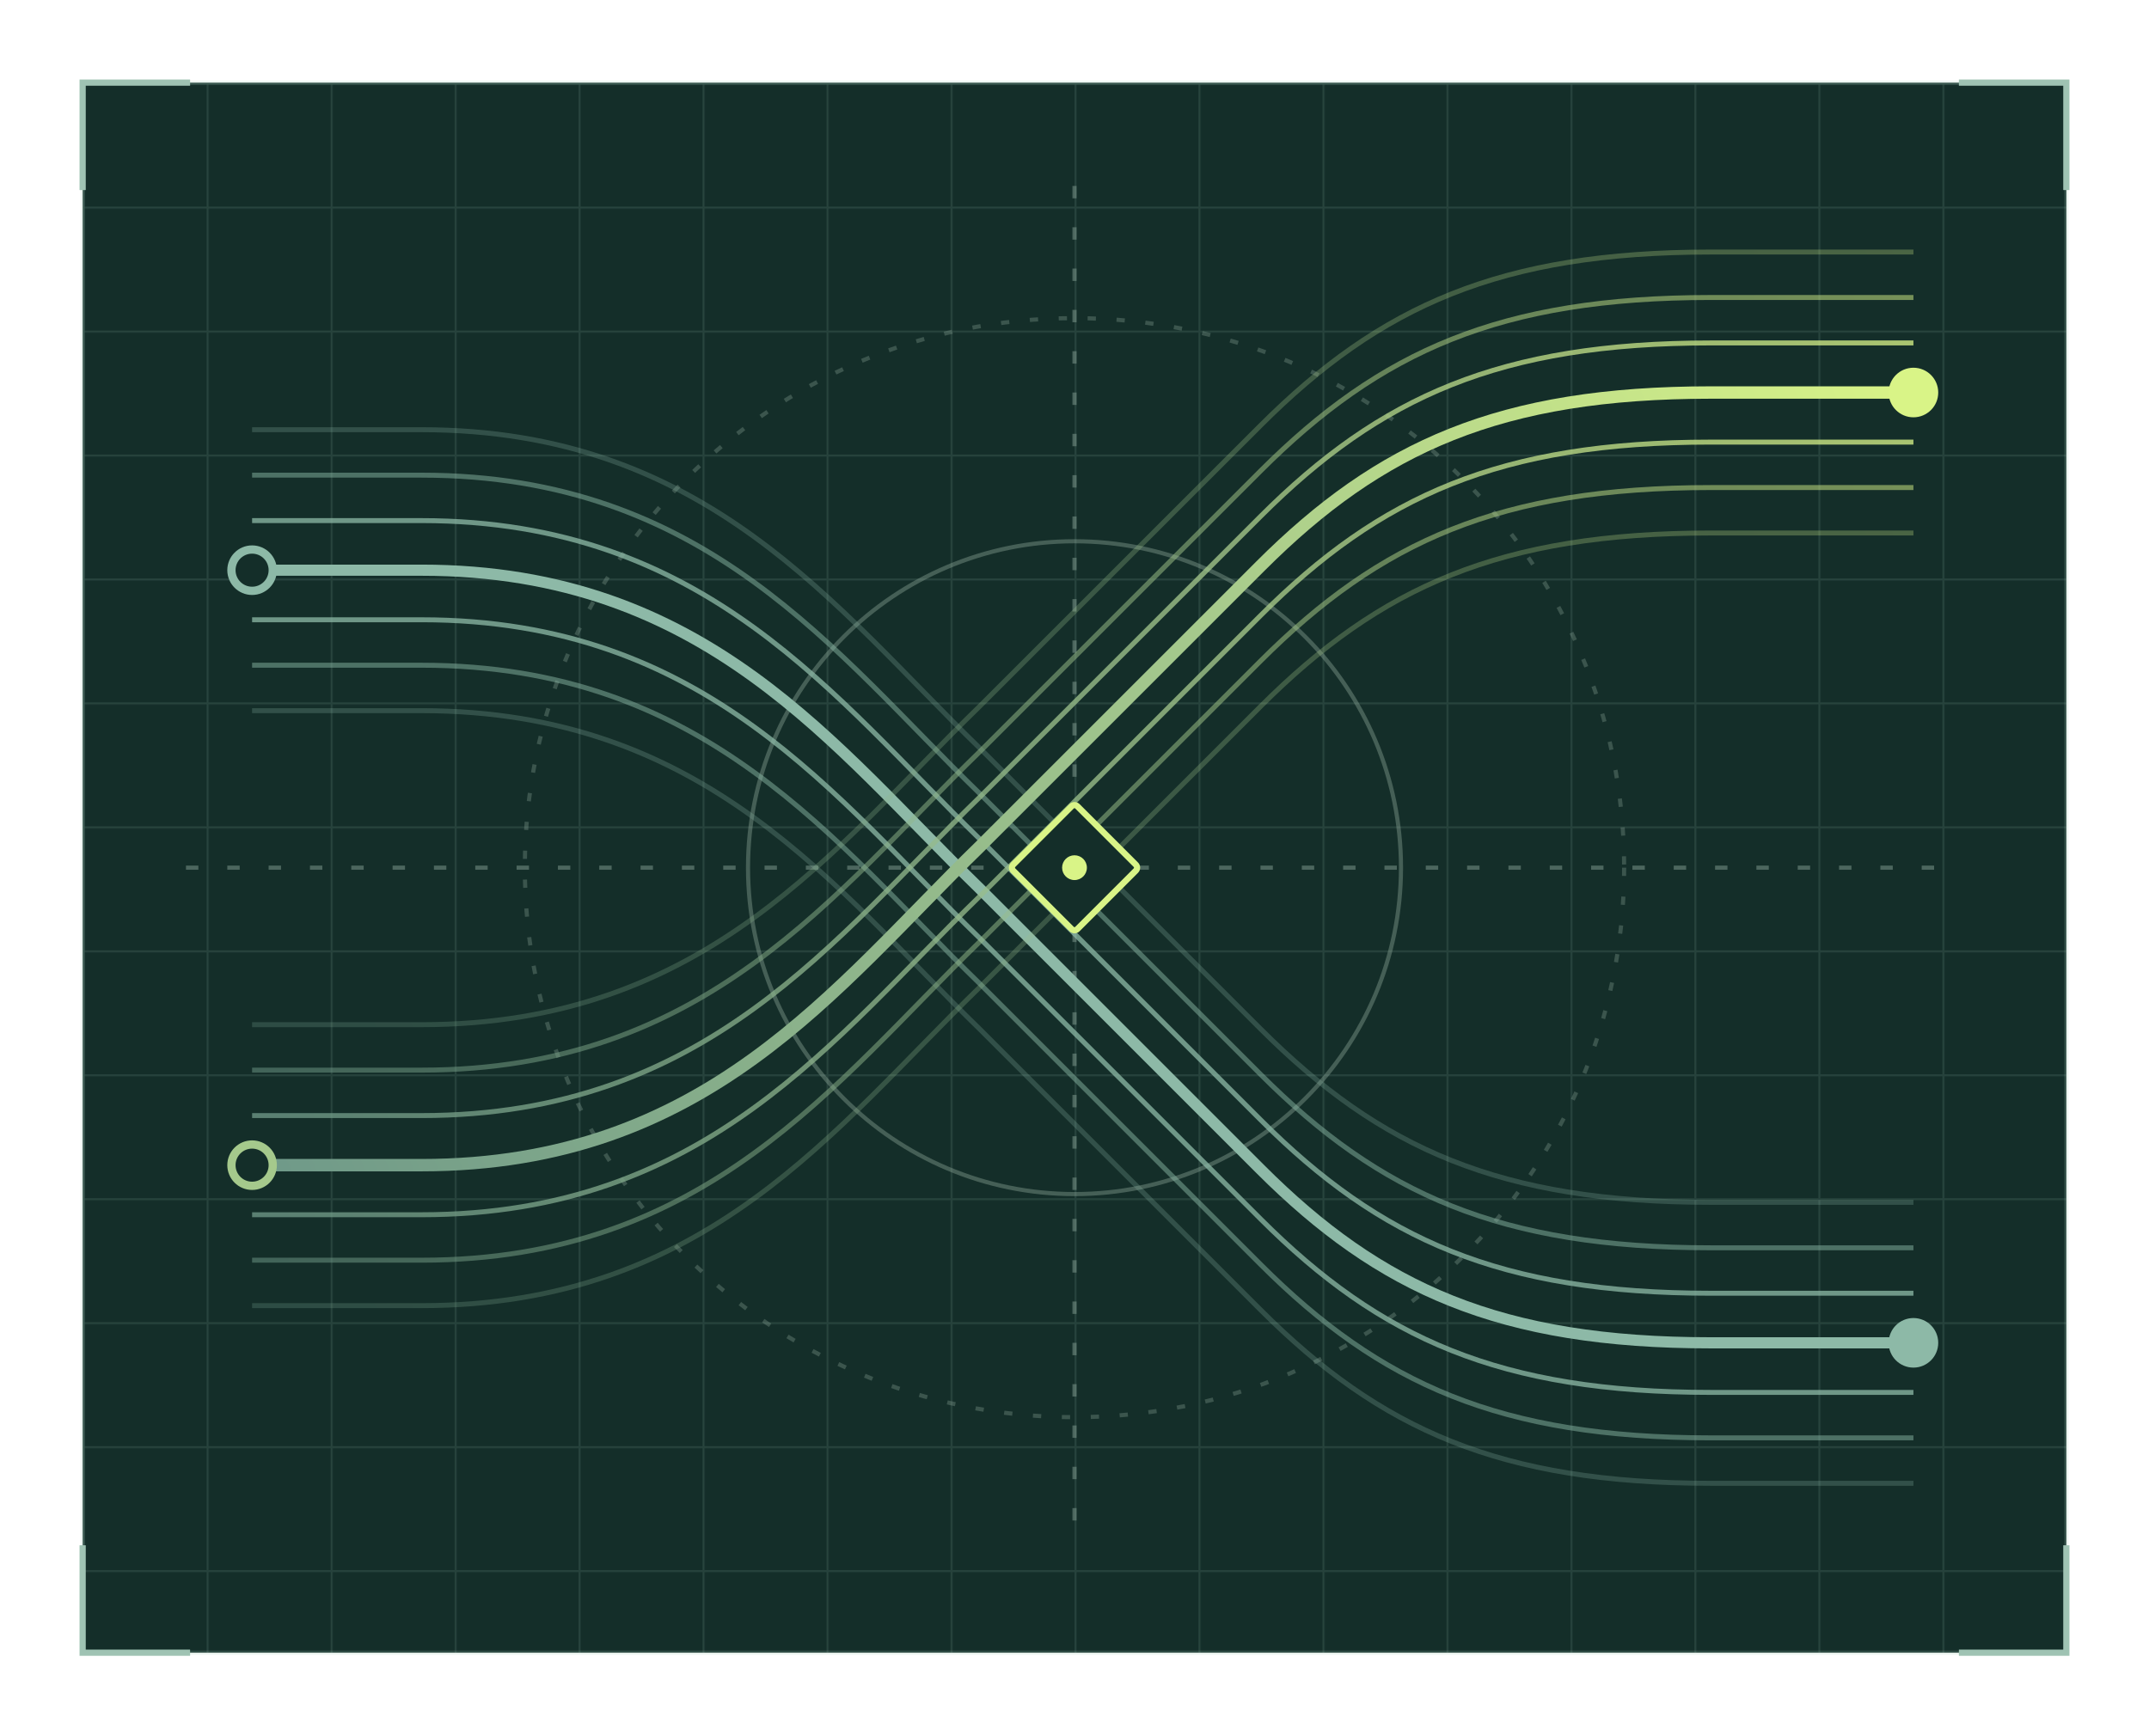
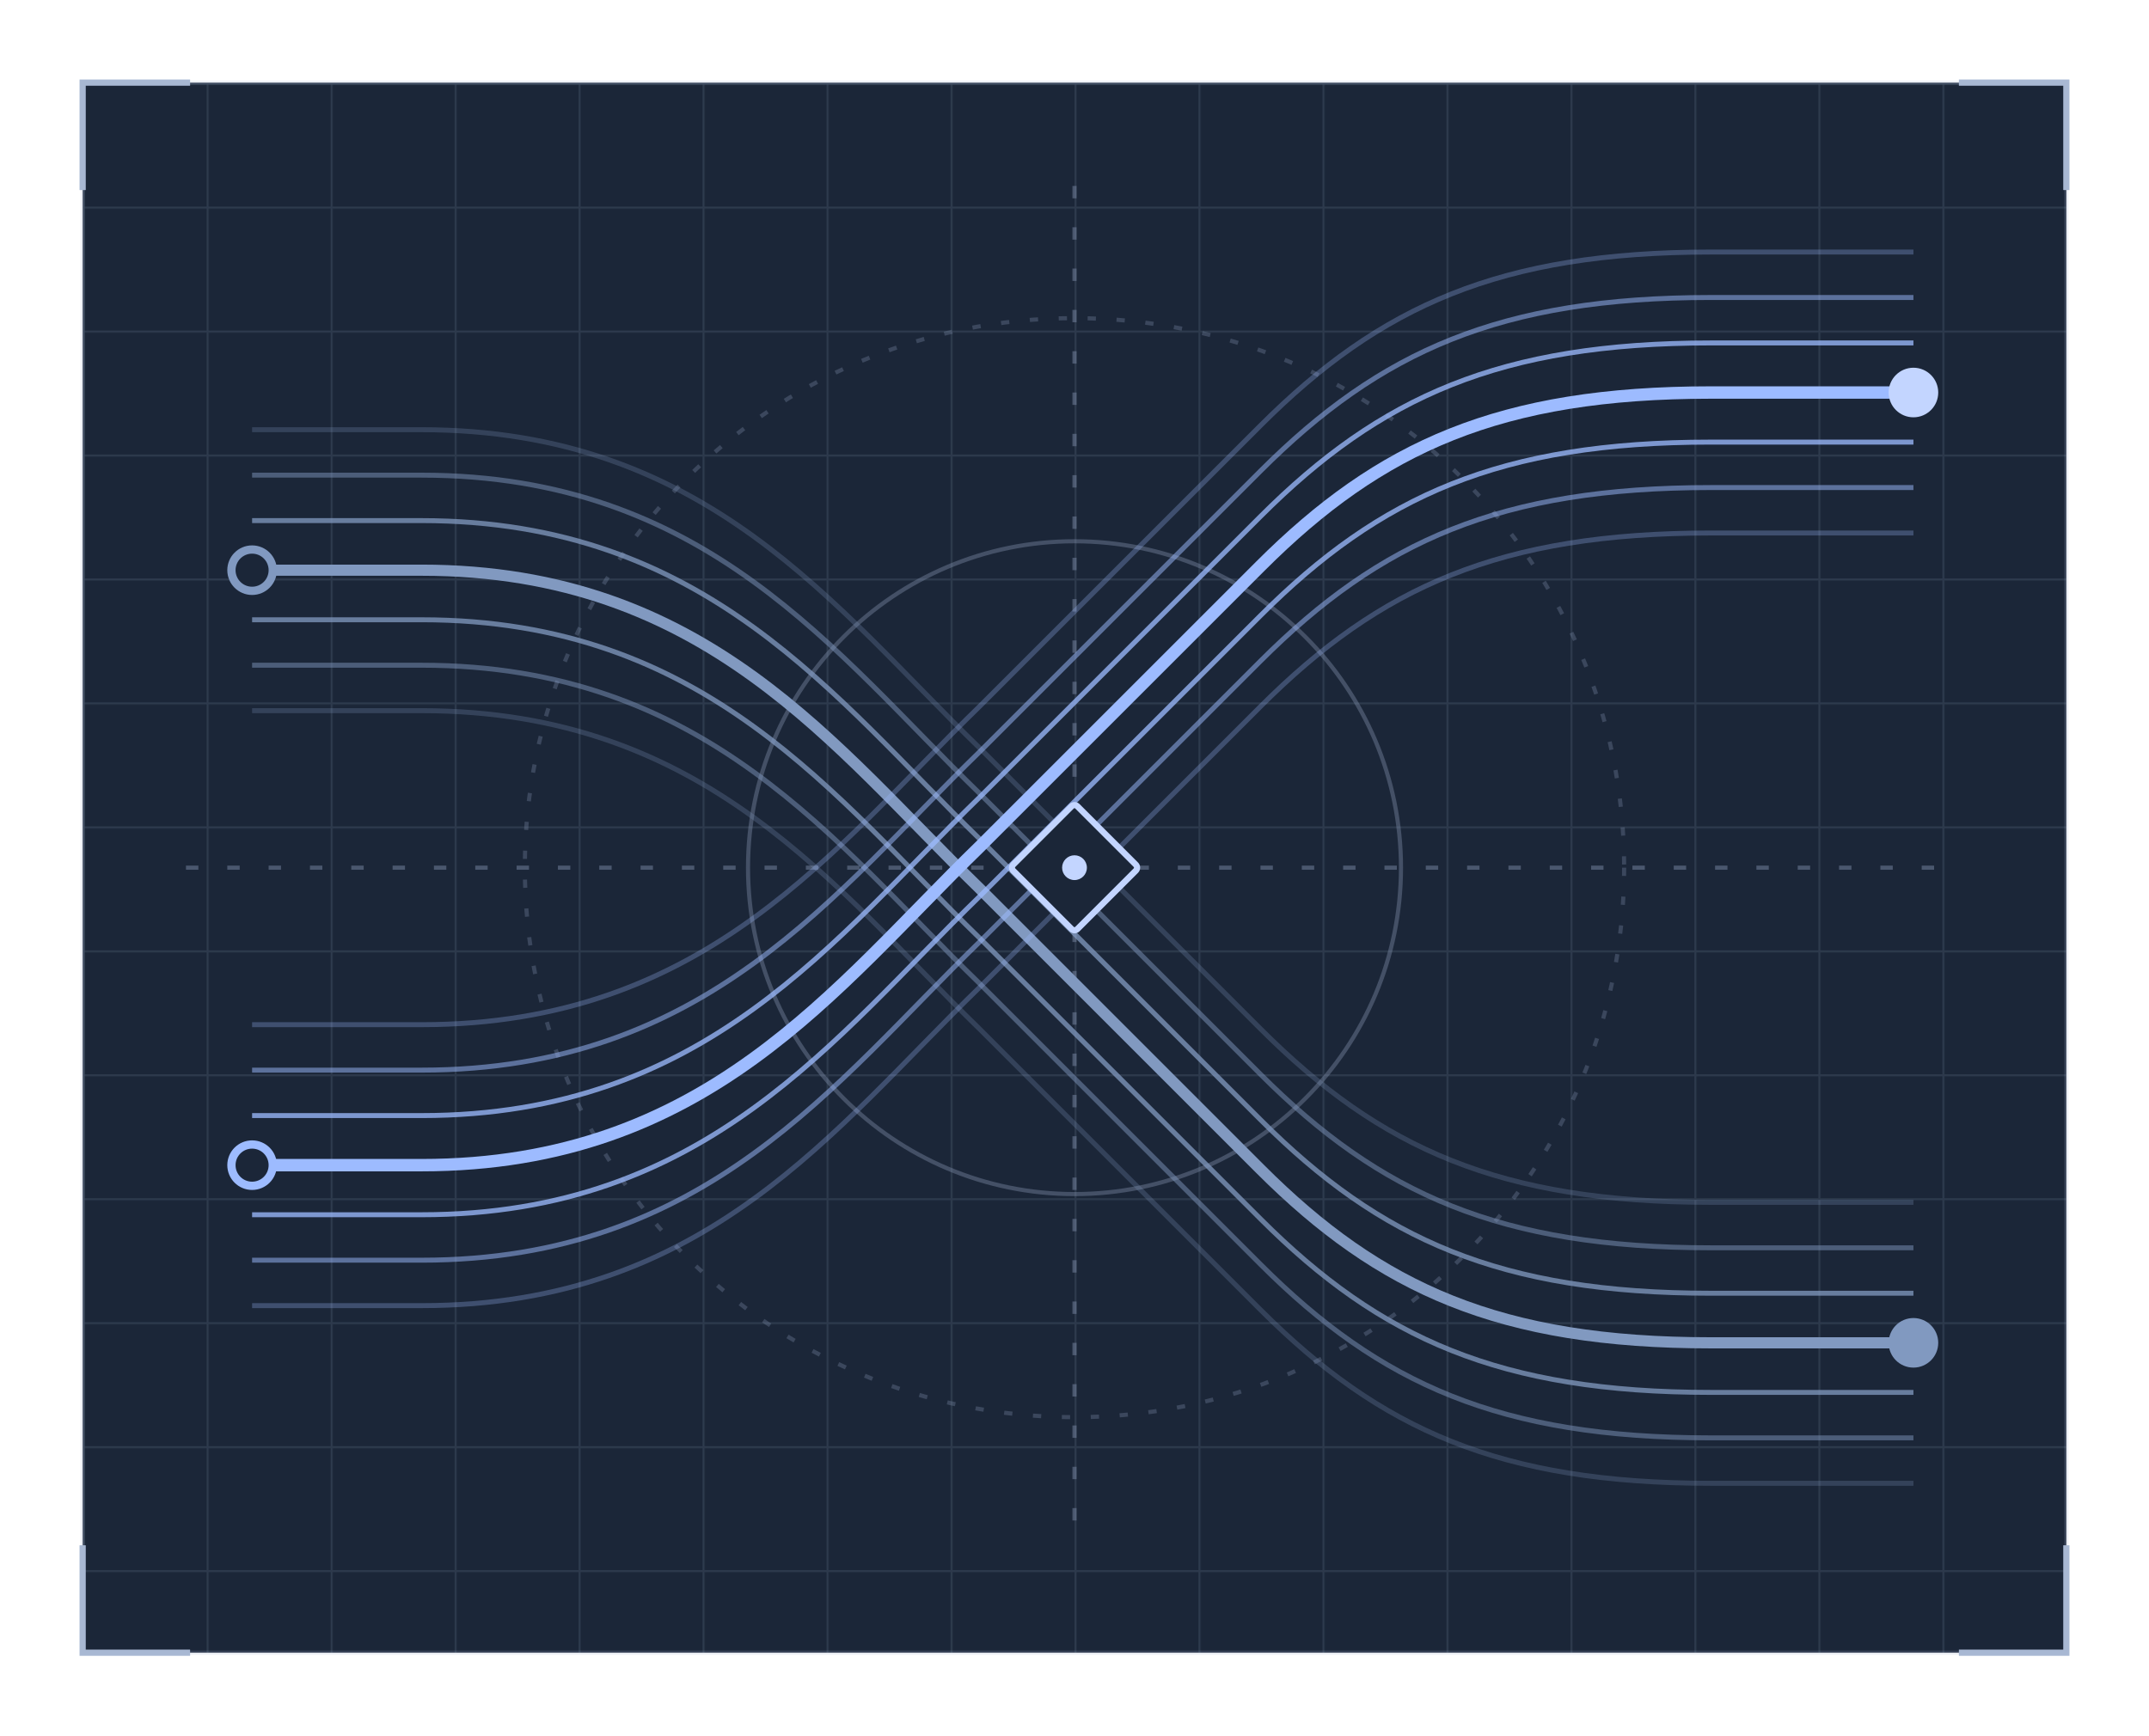
<svg xmlns="http://www.w3.org/2000/svg" viewBox="0 0 520 420" fill="none">
  <defs>
    <pattern id="grid" x="20" y="20" width="30" height="30" patternUnits="userSpaceOnUse">
-       <path d="M0 30V0h30" stroke="#a6ceba" stroke-opacity=".13" />
+       <path d="M0 30V0h30" stroke="#a8b8d3" stroke-opacity=".13" />
    </pattern>
    <path id="trace" d="M61 282h41c69 0 100-43 135-77l68-68c29-29 58-42 109-42h49" />
-     <linearGradient id="green" x1="62" y1="270" x2="465" y2="95" gradientUnits="userSpaceOnUse">
-       <stop stop-color="#709a89" />
-       <stop offset=".58" stop-color="#a5c98c" />
-       <stop offset="1" stop-color="#d9f487" />
-     </linearGradient>
  </defs>
-   <rect x="20" y="20" width="480" height="380" fill="#142e29" />
-   <rect x="20" y="20" width="480" height="380" fill="url(#grid)" stroke="#a6ceba" stroke-opacity=".2" />
-   <path d="M20 46V20h26m428 0h26v26m0 328v26h-26m-428 0H20v-26" stroke="#9fc3b3" stroke-width="1.5" />
-   <circle cx="260" cy="210" r="133" stroke="#92ac9e" stroke-opacity=".31" stroke-dasharray="2 5" />
-   <circle cx="260" cy="210" r="79" stroke="#92ac9e" stroke-opacity=".39" />
-   <path d="M45 210h430M260 45v330" stroke="#92ac9e" stroke-opacity=".45" stroke-dasharray="3 7" />
-   <g transform="translate(0 420) scale(1 -1)" stroke="#8db9a7" stroke-width="1.2">
+   <rect x="20" y="20" width="480" height="380" fill="#1b2638" />
+   <rect x="20" y="20" width="480" height="380" fill="url(#grid)" stroke="#a8b8d3" stroke-opacity=".2" />
+   <path d="M20 46V20h26m428 0h26v26m0 328v26h-26m-428 0H20v-26" stroke="#a8b8d3" stroke-width="1.5" />
+   <circle cx="260" cy="210" r="133" stroke="#8393b0" stroke-opacity=".31" stroke-dasharray="2 5" />
+   <circle cx="260" cy="210" r="79" stroke="#8393b0" stroke-opacity=".39" />
+   <path d="M45 210h430M260 45v330" stroke="#8393b0" stroke-opacity=".45" stroke-dasharray="3 7" />
+   <g transform="translate(0 420) scale(1 -1)" stroke="#8199c0" stroke-width="1.2">
    <use href="#trace" transform="translate(0 -34)" opacity=".25" />
    <use href="#trace" transform="translate(0 -23)" opacity=".48" />
    <use href="#trace" transform="translate(0 -12)" opacity=".75" />
    <use href="#trace" stroke-width="2.7" />
    <use href="#trace" transform="translate(0 12)" opacity=".75" />
    <use href="#trace" transform="translate(0 23)" opacity=".48" />
    <use href="#trace" transform="translate(0 34)" opacity=".25" />
-     <circle cx="61" cy="282" r="5" fill="#142e29" stroke-width="2" />
-     <circle cx="463" cy="95" r="5" fill="#8db9a7" stroke-width="2" />
+     <circle cx="61" cy="282" r="5" fill="#1b2638" stroke-width="2" />
+     <circle cx="463" cy="95" r="5" fill="#8199c0" stroke-width="2" />
  </g>
-   <g stroke="url(#green)" stroke-width="1.2">
+   <g stroke="#9dbbff" stroke-width="1.2">
    <use href="#trace" transform="translate(0 -34)" opacity=".28" />
    <use href="#trace" transform="translate(0 -23)" opacity=".5" />
    <use href="#trace" transform="translate(0 -12)" opacity=".76" />
    <use href="#trace" stroke-width="3" />
    <use href="#trace" transform="translate(0 12)" opacity=".76" />
    <use href="#trace" transform="translate(0 23)" opacity=".5" />
    <use href="#trace" transform="translate(0 34)" opacity=".28" />
  </g>
-   <circle cx="61" cy="282" r="5" fill="#142e29" stroke="#a5c98c" stroke-width="2" />
-   <circle cx="463" cy="95" r="6" fill="#d9f487" />
-   <rect x="249" y="199" width="22" height="22" rx="1" fill="#142e29" stroke="#d9f487" stroke-width="1.5" transform="rotate(45 260 210)" />
-   <circle cx="260" cy="210" r="3" fill="#d9f487" />
+   <circle cx="61" cy="282" r="5" fill="#1b2638" stroke="#9dbbff" stroke-width="2" />
+   <circle cx="463" cy="95" r="6" fill="#c3d5ff" />
+   <rect x="249" y="199" width="22" height="22" rx="1" fill="#1b2638" stroke="#c3d5ff" stroke-width="1.5" transform="rotate(45 260 210)" />
+   <circle cx="260" cy="210" r="3" fill="#c3d5ff" />
</svg>
